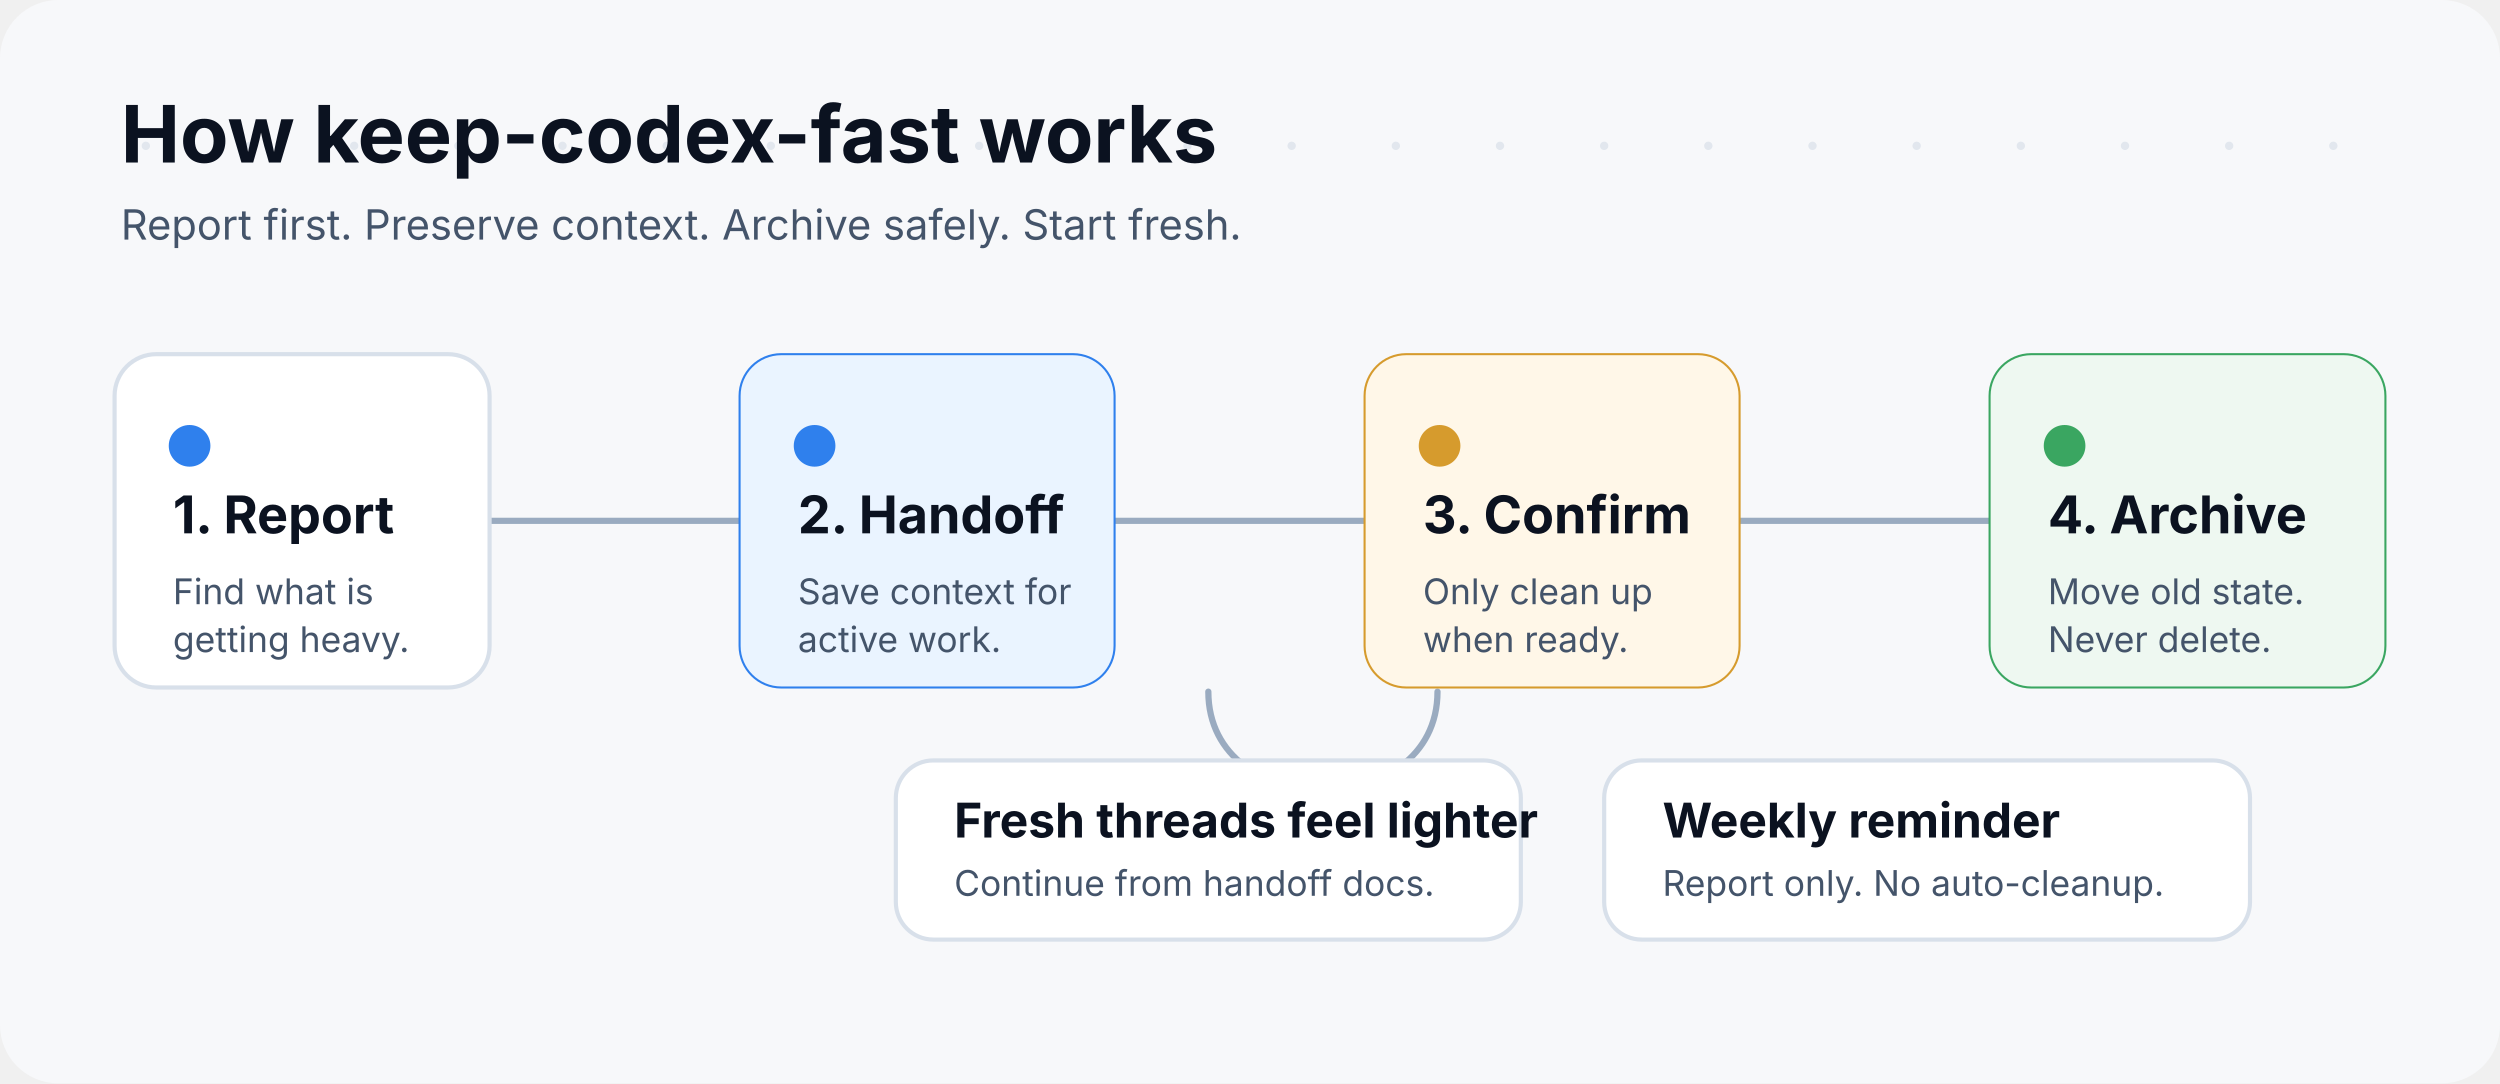
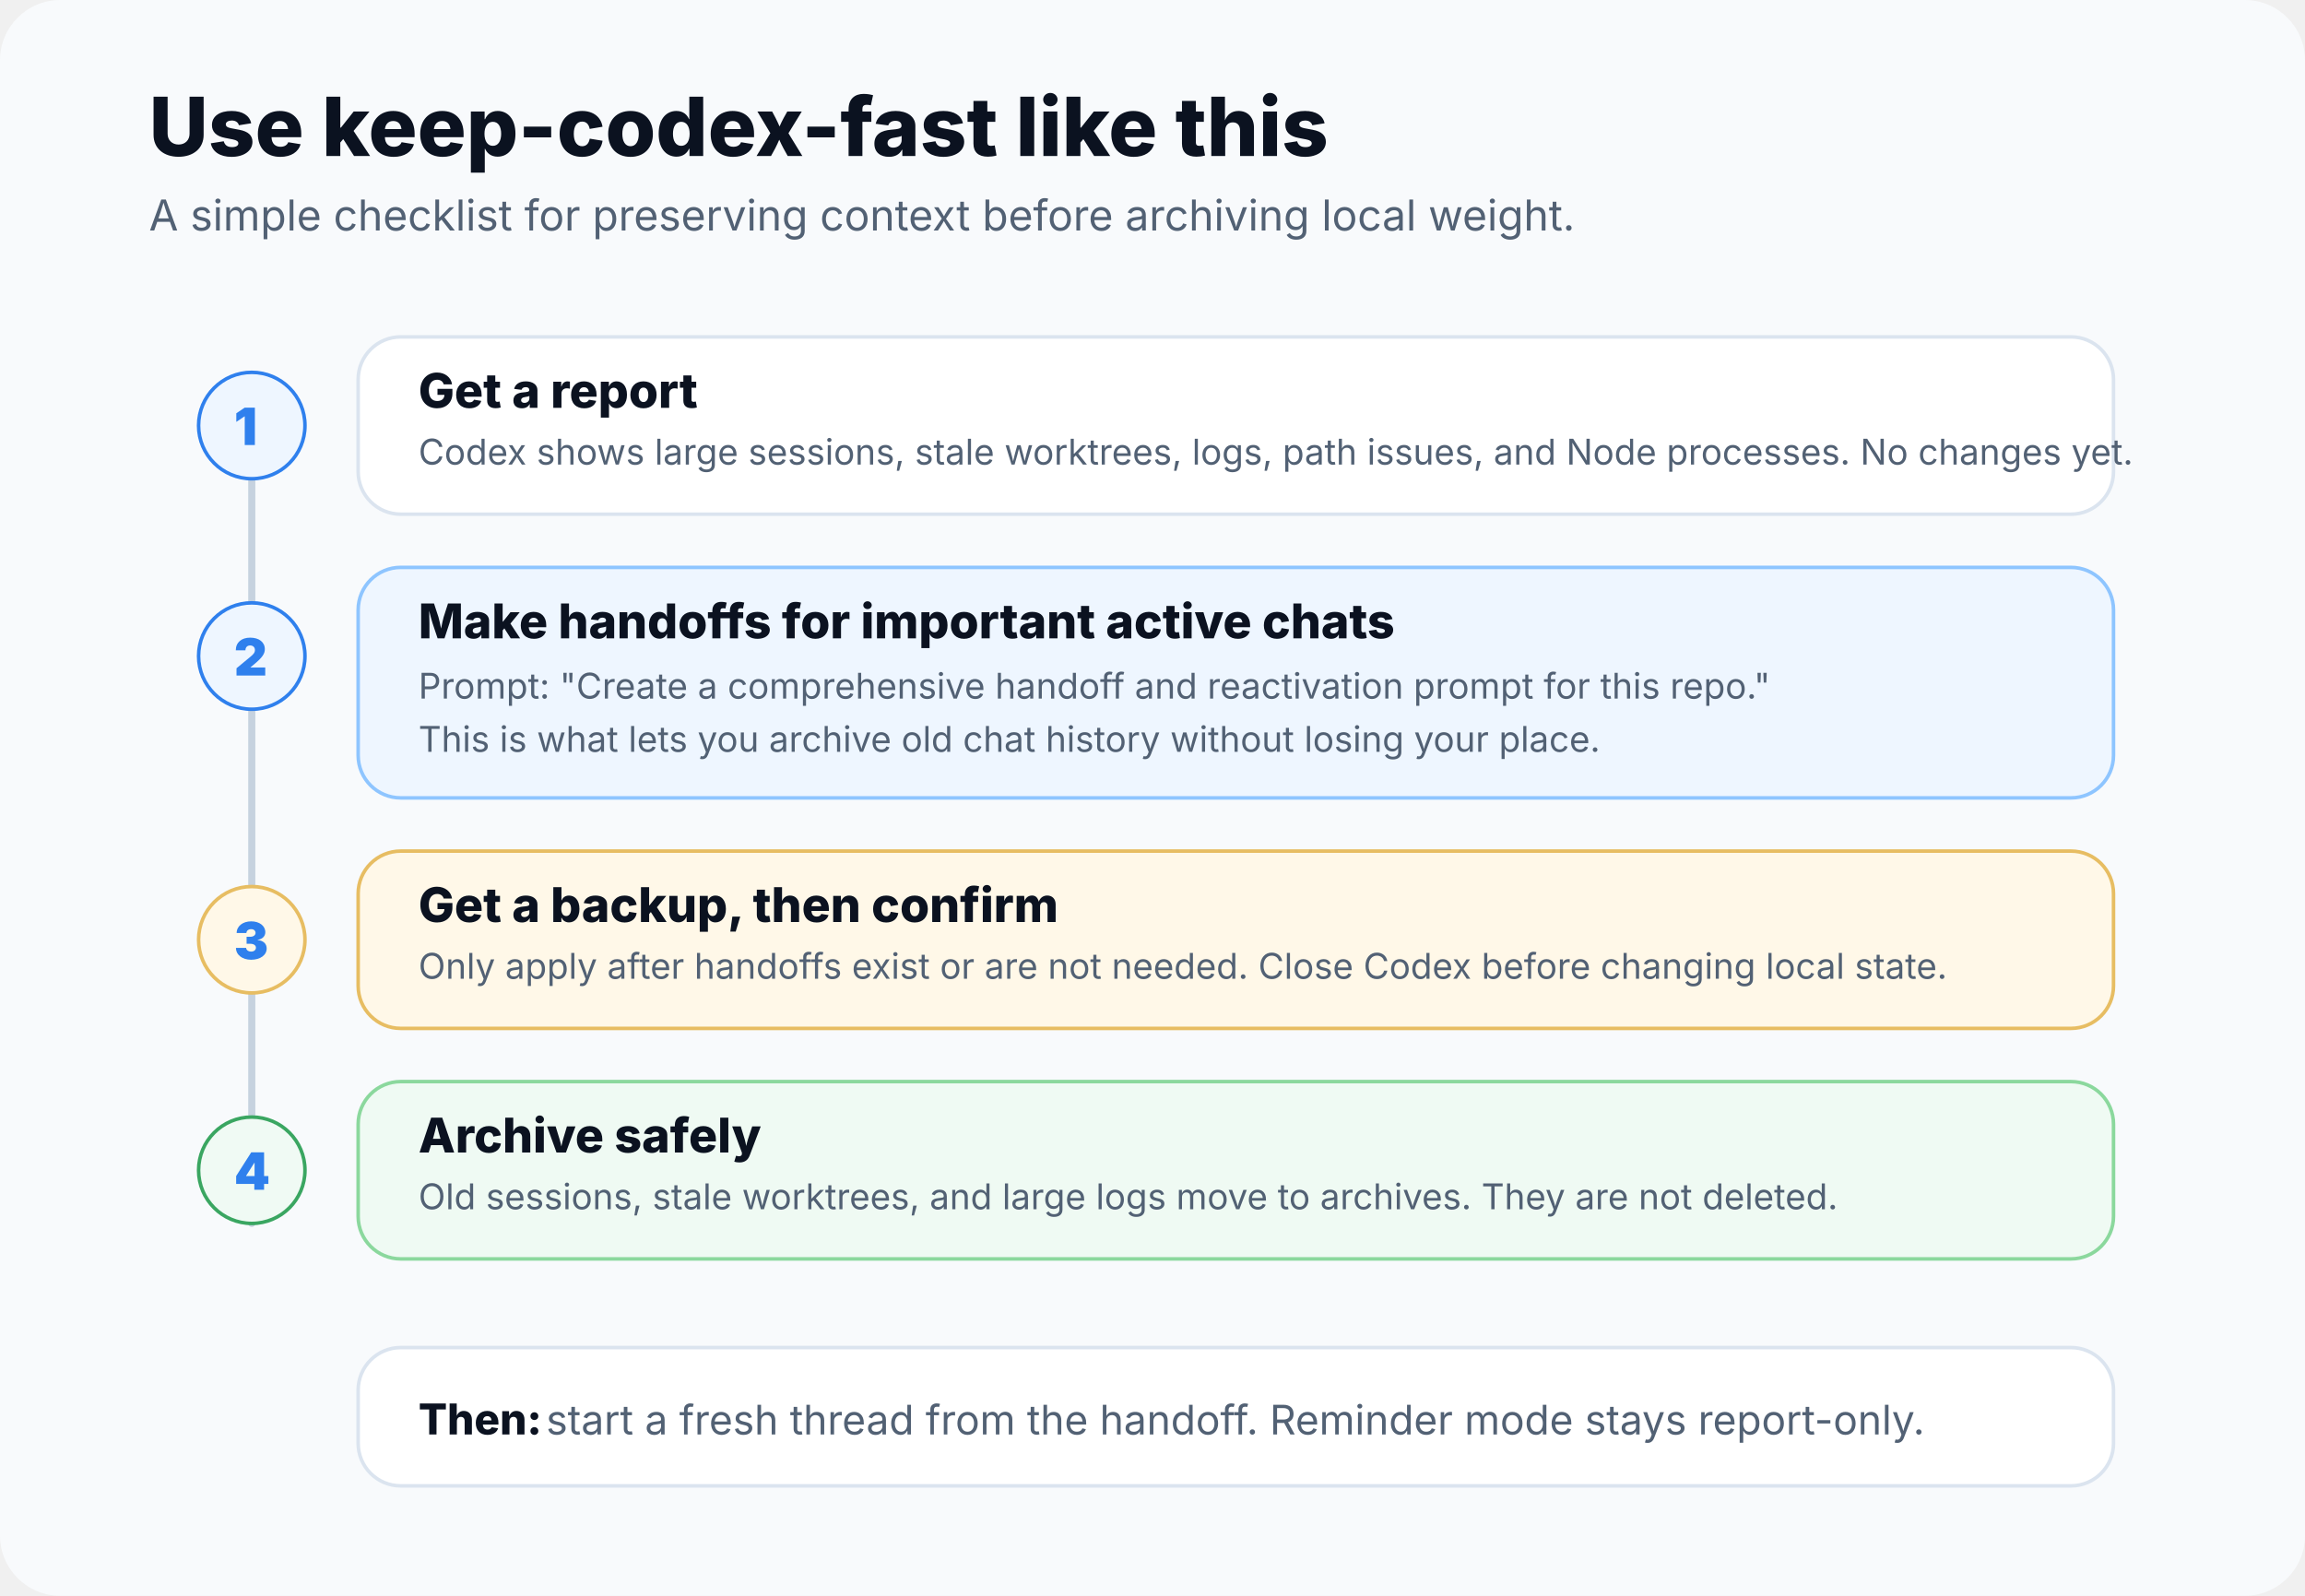
- <svg xmlns="http://www.w3.org/2000/svg" width="1200" height="520" viewBox="0 0 1200 520" role="img" aria-labelledby="title desc">
+ <svg xmlns="http://www.w3.org/2000/svg" width="1300" height="900" viewBox="0 0 1300 900" role="img" aria-labelledby="title desc">
  <defs>
    <style>
-       .bg { fill: #f7f8fa; }
-       .card { fill: #ffffff; stroke: #d8e0ea; stroke-width: 2; }
-       .accent { fill: #eaf4ff; stroke: #2f80ed; }
-       .safe { fill: #eef8f1; stroke: #3aa661; }
-       .warn { fill: #fff7e8; stroke: #d69b2d; }
-       .text { fill: #0b1220; font-family: Inter, ui-sans-serif, system-ui, -apple-system, BlinkMacSystemFont, "Segoe UI", sans-serif; }
-       .muted { fill: #44546a; font-family: Inter, ui-sans-serif, system-ui, -apple-system, BlinkMacSystemFont, "Segoe UI", sans-serif; }
-       .line { stroke: #9aabc0; stroke-width: 3; fill: none; stroke-linecap: round; }
-       .dot { fill: #2f80ed; }
+       .bg { fill: #f8fafc; }
+       .panel { fill: #ffffff; stroke: #dbe4ef; stroke-width: 2; }
+       .blue { fill: #eef6ff; stroke: #8ec5ff; stroke-width: 2; }
+       .green { fill: #effaf3; stroke: #8bd89d; stroke-width: 2; }
+       .amber { fill: #fff8e8; stroke: #e7bd62; stroke-width: 2; }
+       .ink { fill: #0b1220; font-family: Inter, ui-sans-serif, system-ui, -apple-system, BlinkMacSystemFont, "Segoe UI", sans-serif; }
+       .muted { fill: #526174; font-family: Inter, ui-sans-serif, system-ui, -apple-system, BlinkMacSystemFont, "Segoe UI", sans-serif; }
+       .check { fill: #2f80ed; font-family: Inter, ui-sans-serif, system-ui, -apple-system, BlinkMacSystemFont, "Segoe UI", sans-serif; font-weight: 850; }
+       .line { stroke: #c6d2df; stroke-width: 4; stroke-linecap: round; }
    </style>
  </defs>
-   <rect class="bg" width="1200" height="520" rx="28" />
-   <g opacity="0.45">
-     <circle cx="70" cy="70" r="2" fill="#c7d2df" />
-     <circle cx="120" cy="70" r="2" fill="#c7d2df" />
-     <circle cx="170" cy="70" r="2" fill="#c7d2df" />
-     <circle cx="220" cy="70" r="2" fill="#c7d2df" />
-     <circle cx="270" cy="70" r="2" fill="#c7d2df" />
-     <circle cx="320" cy="70" r="2" fill="#c7d2df" />
-     <circle cx="370" cy="70" r="2" fill="#c7d2df" />
-     <circle cx="420" cy="70" r="2" fill="#c7d2df" />
-     <circle cx="470" cy="70" r="2" fill="#c7d2df" />
-     <circle cx="520" cy="70" r="2" fill="#c7d2df" />
-     <circle cx="570" cy="70" r="2" fill="#c7d2df" />
-     <circle cx="620" cy="70" r="2" fill="#c7d2df" />
-     <circle cx="670" cy="70" r="2" fill="#c7d2df" />
-     <circle cx="720" cy="70" r="2" fill="#c7d2df" />
-     <circle cx="770" cy="70" r="2" fill="#c7d2df" />
-     <circle cx="820" cy="70" r="2" fill="#c7d2df" />
-     <circle cx="870" cy="70" r="2" fill="#c7d2df" />
-     <circle cx="920" cy="70" r="2" fill="#c7d2df" />
-     <circle cx="970" cy="70" r="2" fill="#c7d2df" />
-     <circle cx="1020" cy="70" r="2" fill="#c7d2df" />
-     <circle cx="1070" cy="70" r="2" fill="#c7d2df" />
-     <circle cx="1120" cy="70" r="2" fill="#c7d2df" />
+   <rect class="bg" width="1300" height="900" rx="34" />
+   <text x="84" y="88" class="ink" font-size="46" font-weight="820">Use keep-codex-fast like this</text>
+   <text x="84" y="130" class="muted" font-size="24">A simple checklist for preserving context before archiving local weight.</text>
+   <line x1="142" y1="220" x2="142" y2="690" class="line" />
+   <g transform="translate(84 190)">
+     <circle cx="58" cy="50" r="30" fill="#eef6ff" stroke="#2f80ed" stroke-width="2" />
+     <text x="48" y="61" class="check" font-size="29">1</text>
+     <rect x="118" y="0" width="990" height="100" rx="24" class="panel" />
+     <text x="152" y="40" class="ink" font-size="27" font-weight="780">Get a report</text>
+     <text x="152" y="72" class="muted" font-size="20">Codex shows large sessions, stale worktrees, logs, path issues, and Node processes. No changes yet.</text>
  </g>
-   <text x="58" y="78" class="text" font-size="38" font-weight="750">How keep-codex-fast works</text>
-   <text x="58" y="115" class="muted" font-size="20">Report first. Preserve context. Archive safely. Start fresh.</text>
-   <path class="line" d="M205 250 H355" />
-   <path class="line" d="M505 250 H655" />
-   <path class="line" d="M805 250 H955" />
-   <path class="line" d="M580 332 C580 395 690 395 690 332" />
-   <g transform="translate(55 170)">
-     <rect class="card" width="180" height="160" rx="20" />
-     <circle class="dot" cx="36" cy="44" r="10" />
-     <text x="28" y="86" class="text" font-size="25" font-weight="700">1. Report</text>
-     <text x="28" y="120" class="muted" font-size="17">Find what is</text>
-     <text x="28" y="143" class="muted" font-size="17">getting heavy.</text>
+   <g transform="translate(84 320)">
+     <circle cx="58" cy="50" r="30" fill="#eef6ff" stroke="#2f80ed" stroke-width="2" />
+     <text x="48" y="61" class="check" font-size="29">2</text>
+     <rect x="118" y="0" width="990" height="130" rx="24" class="blue" />
+     <text x="152" y="40" class="ink" font-size="27" font-weight="780">Make handoffs for important active chats</text>
+     <text x="152" y="74" class="muted" font-size="20">Prompt: "Create a comprehensive handoff and reactivation prompt for this repo."</text>
+     <text x="152" y="104" class="muted" font-size="20">This is what lets you archive old chat history without losing your place.</text>
  </g>
-   <g transform="translate(355 170)">
-     <rect class="accent" width="180" height="160" rx="20" />
-     <circle class="dot" cx="36" cy="44" r="10" />
-     <text x="28" y="86" class="text" font-size="25" font-weight="700">2. Handoff</text>
-     <text x="28" y="120" class="muted" font-size="17">Save context for</text>
-     <text x="28" y="143" class="muted" font-size="17">active work.</text>
+   <g transform="translate(84 480)">
+     <circle cx="58" cy="50" r="30" fill="#fff8e8" stroke="#e7bd62" stroke-width="2" />
+     <text x="48" y="61" class="check" font-size="29">3</text>
+     <rect x="118" y="0" width="990" height="100" rx="24" class="amber" />
+     <text x="152" y="40" class="ink" font-size="27" font-weight="780">Get a backup, then confirm</text>
+     <text x="152" y="72" class="muted" font-size="20">Only apply after handoffs exist or are not needed. Close Codex before changing local state.</text>
  </g>
-   <g transform="translate(655 170)">
-     <rect class="warn" width="180" height="160" rx="20" />
-     <circle cx="36" cy="44" r="10" fill="#d69b2d" />
-     <text x="28" y="86" class="text" font-size="25" font-weight="700">3. Confirm</text>
-     <text x="28" y="120" class="muted" font-size="17">Only clean up</text>
-     <text x="28" y="143" class="muted" font-size="17">when ready.</text>
+   <g transform="translate(84 610)">
+     <circle cx="58" cy="50" r="30" fill="#f0faf4" stroke="#3aa661" stroke-width="2" />
+     <text x="48" y="61" class="check" font-size="29">4</text>
+     <rect x="118" y="0" width="990" height="100" rx="24" class="green" />
+     <text x="152" y="40" class="ink" font-size="27" font-weight="780">Archive safely</text>
+     <text x="152" y="72" class="muted" font-size="20">Old sessions, stale worktrees, and large logs move to archives. They are not deleted.</text>
  </g>
-   <g transform="translate(955 170)">
-     <rect class="safe" width="190" height="160" rx="20" />
-     <circle cx="36" cy="44" r="10" fill="#3aa661" />
-     <text x="28" y="86" class="text" font-size="25" font-weight="700">4. Archive</text>
-     <text x="28" y="120" class="muted" font-size="17">Move old state.</text>
-     <text x="28" y="143" class="muted" font-size="17">Never delete.</text>
-   </g>
-   <g transform="translate(430 365)">
-     <rect class="card" width="300" height="86" rx="18" />
-     <text x="28" y="37" class="text" font-size="23" font-weight="700">Fresh threads feel lighter</text>
-     <text x="28" y="65" class="muted" font-size="17">Continue from handoff docs.</text>
-   </g>
-   <g transform="translate(770 365)">
-     <rect class="card" width="310" height="86" rx="18" />
-     <text x="28" y="37" class="text" font-size="23" font-weight="700">Weekly reminder</text>
-     <text x="28" y="65" class="muted" font-size="17">Report only. No auto-cleanup.</text>
+   <g transform="translate(202 760)">
+     <rect class="panel" width="990" height="78" rx="24" />
+     <text x="34" y="49" class="ink" font-size="24" font-weight="780">Then:</text>
+     <text x="106" y="49" class="muted" font-size="23">start a fresh thread from the handoff. Reminder mode stays report-only.</text>
  </g>
</svg>
